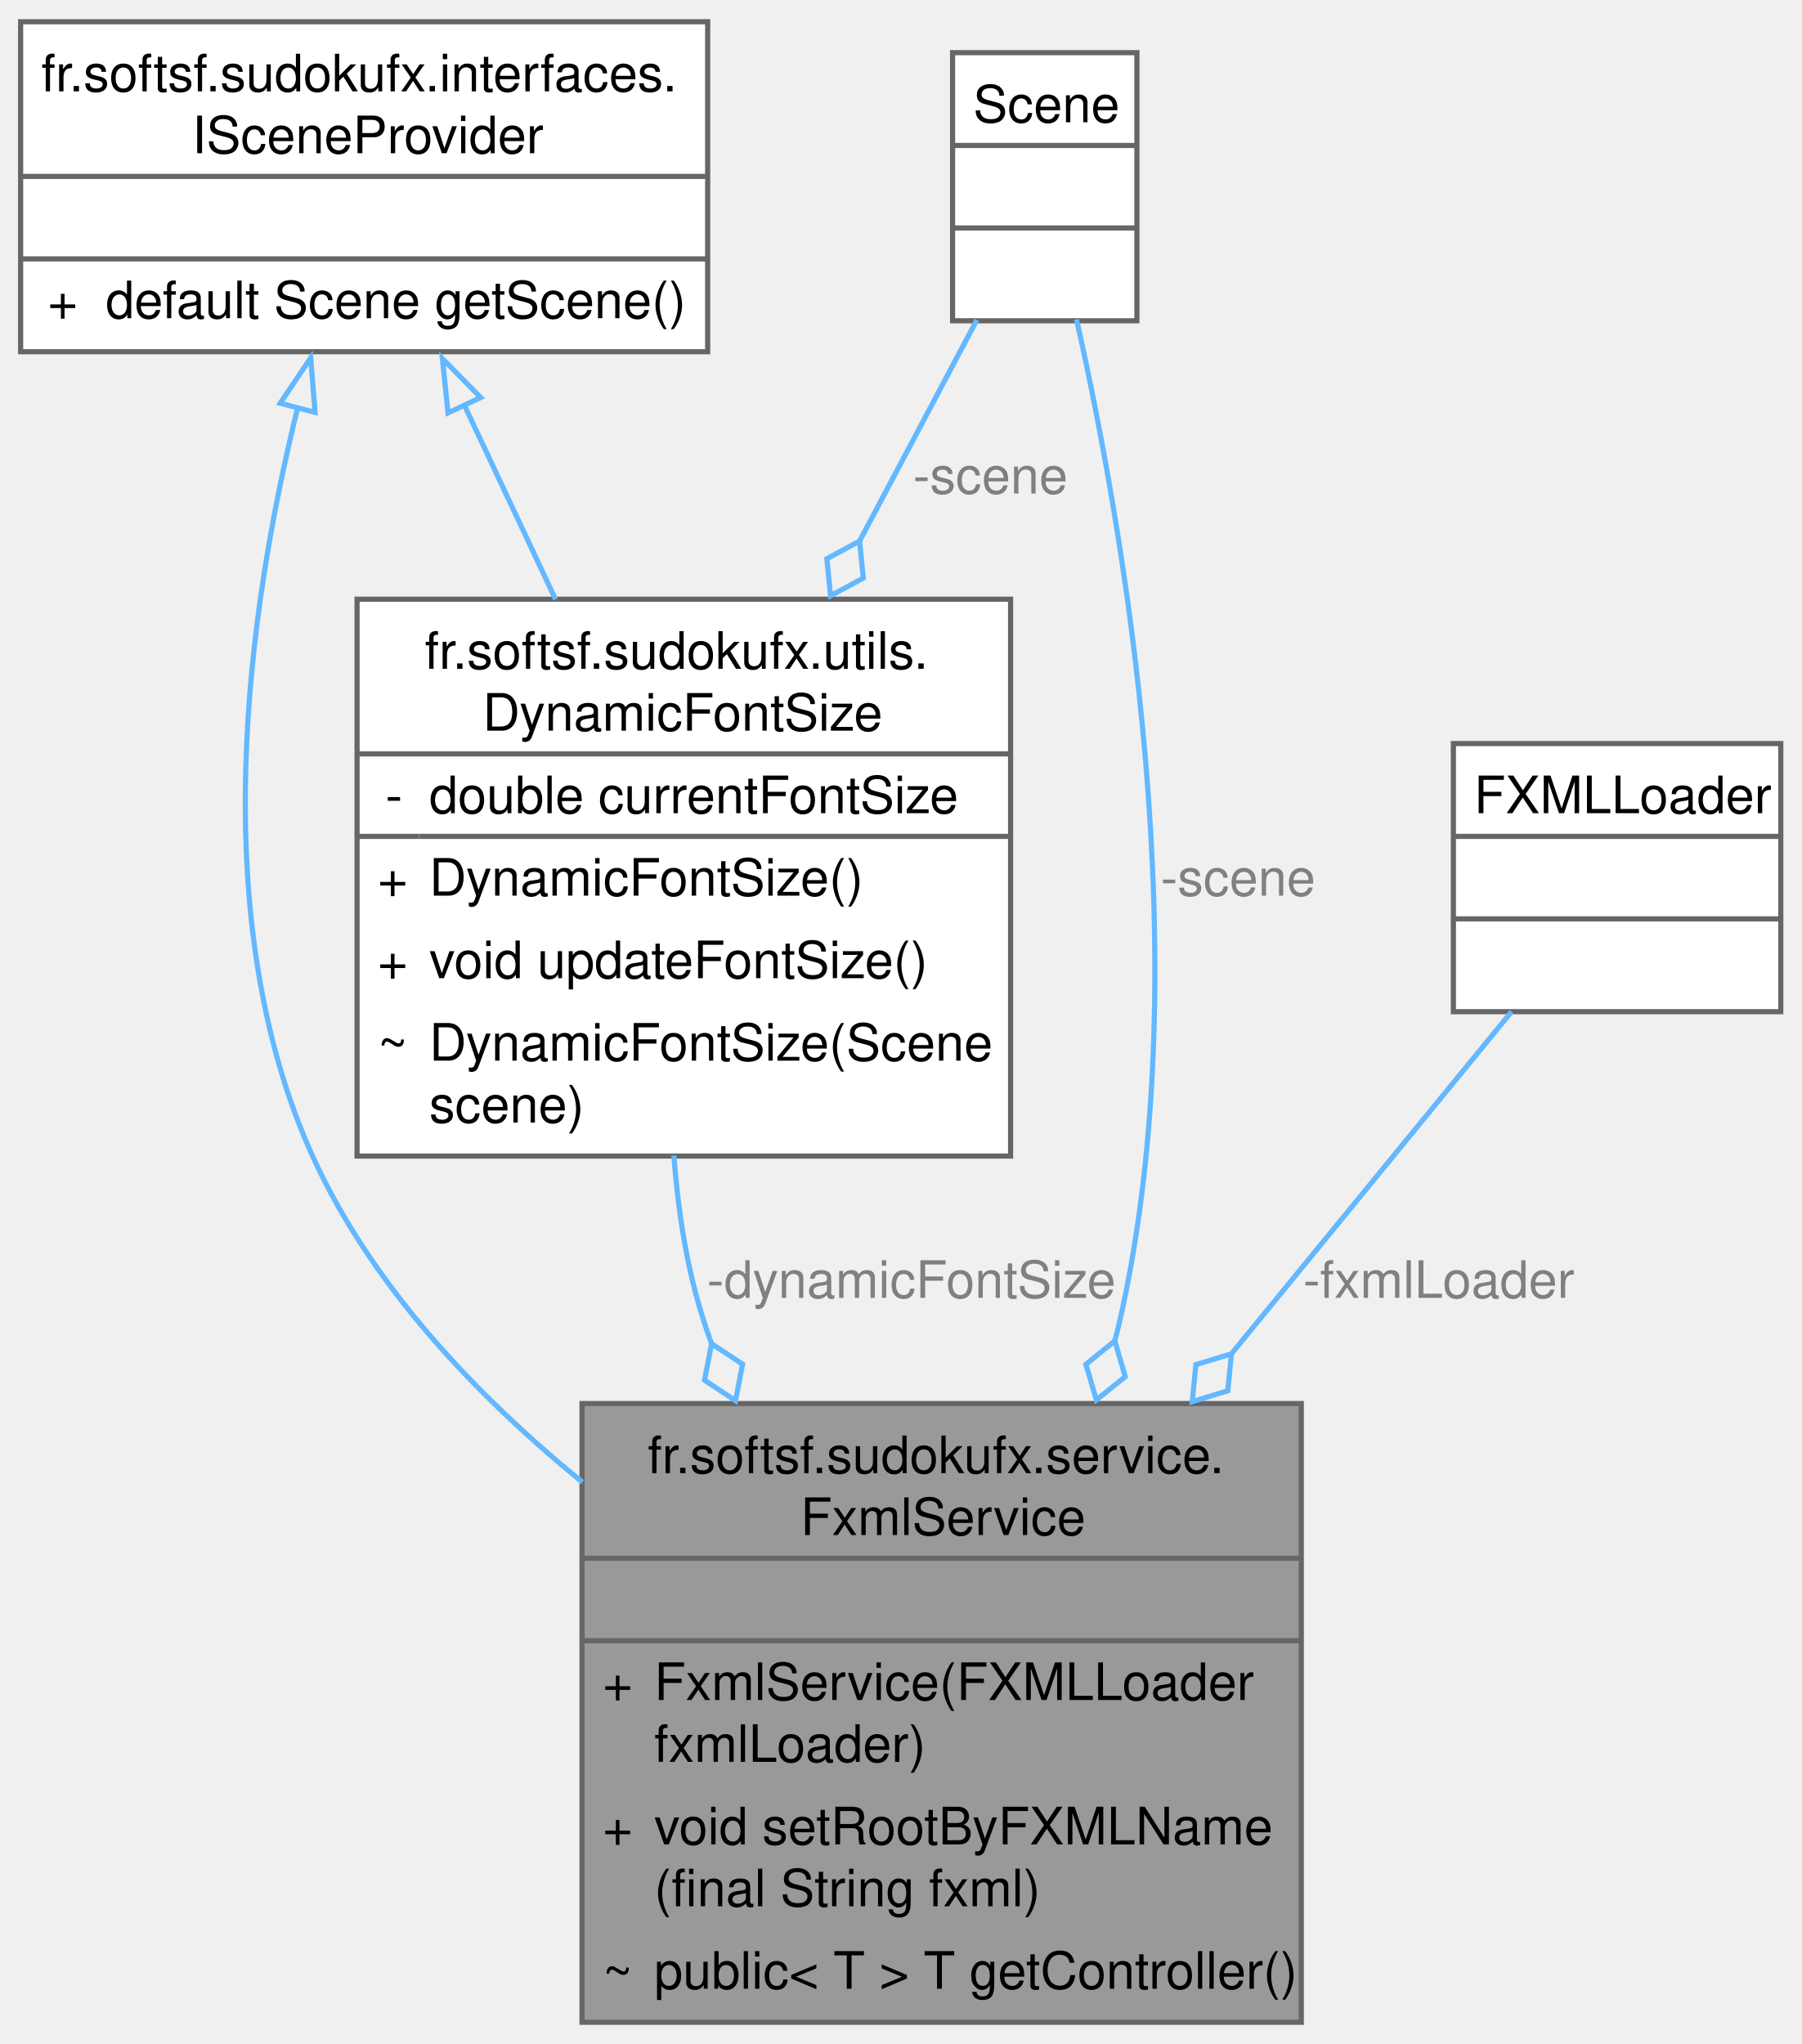
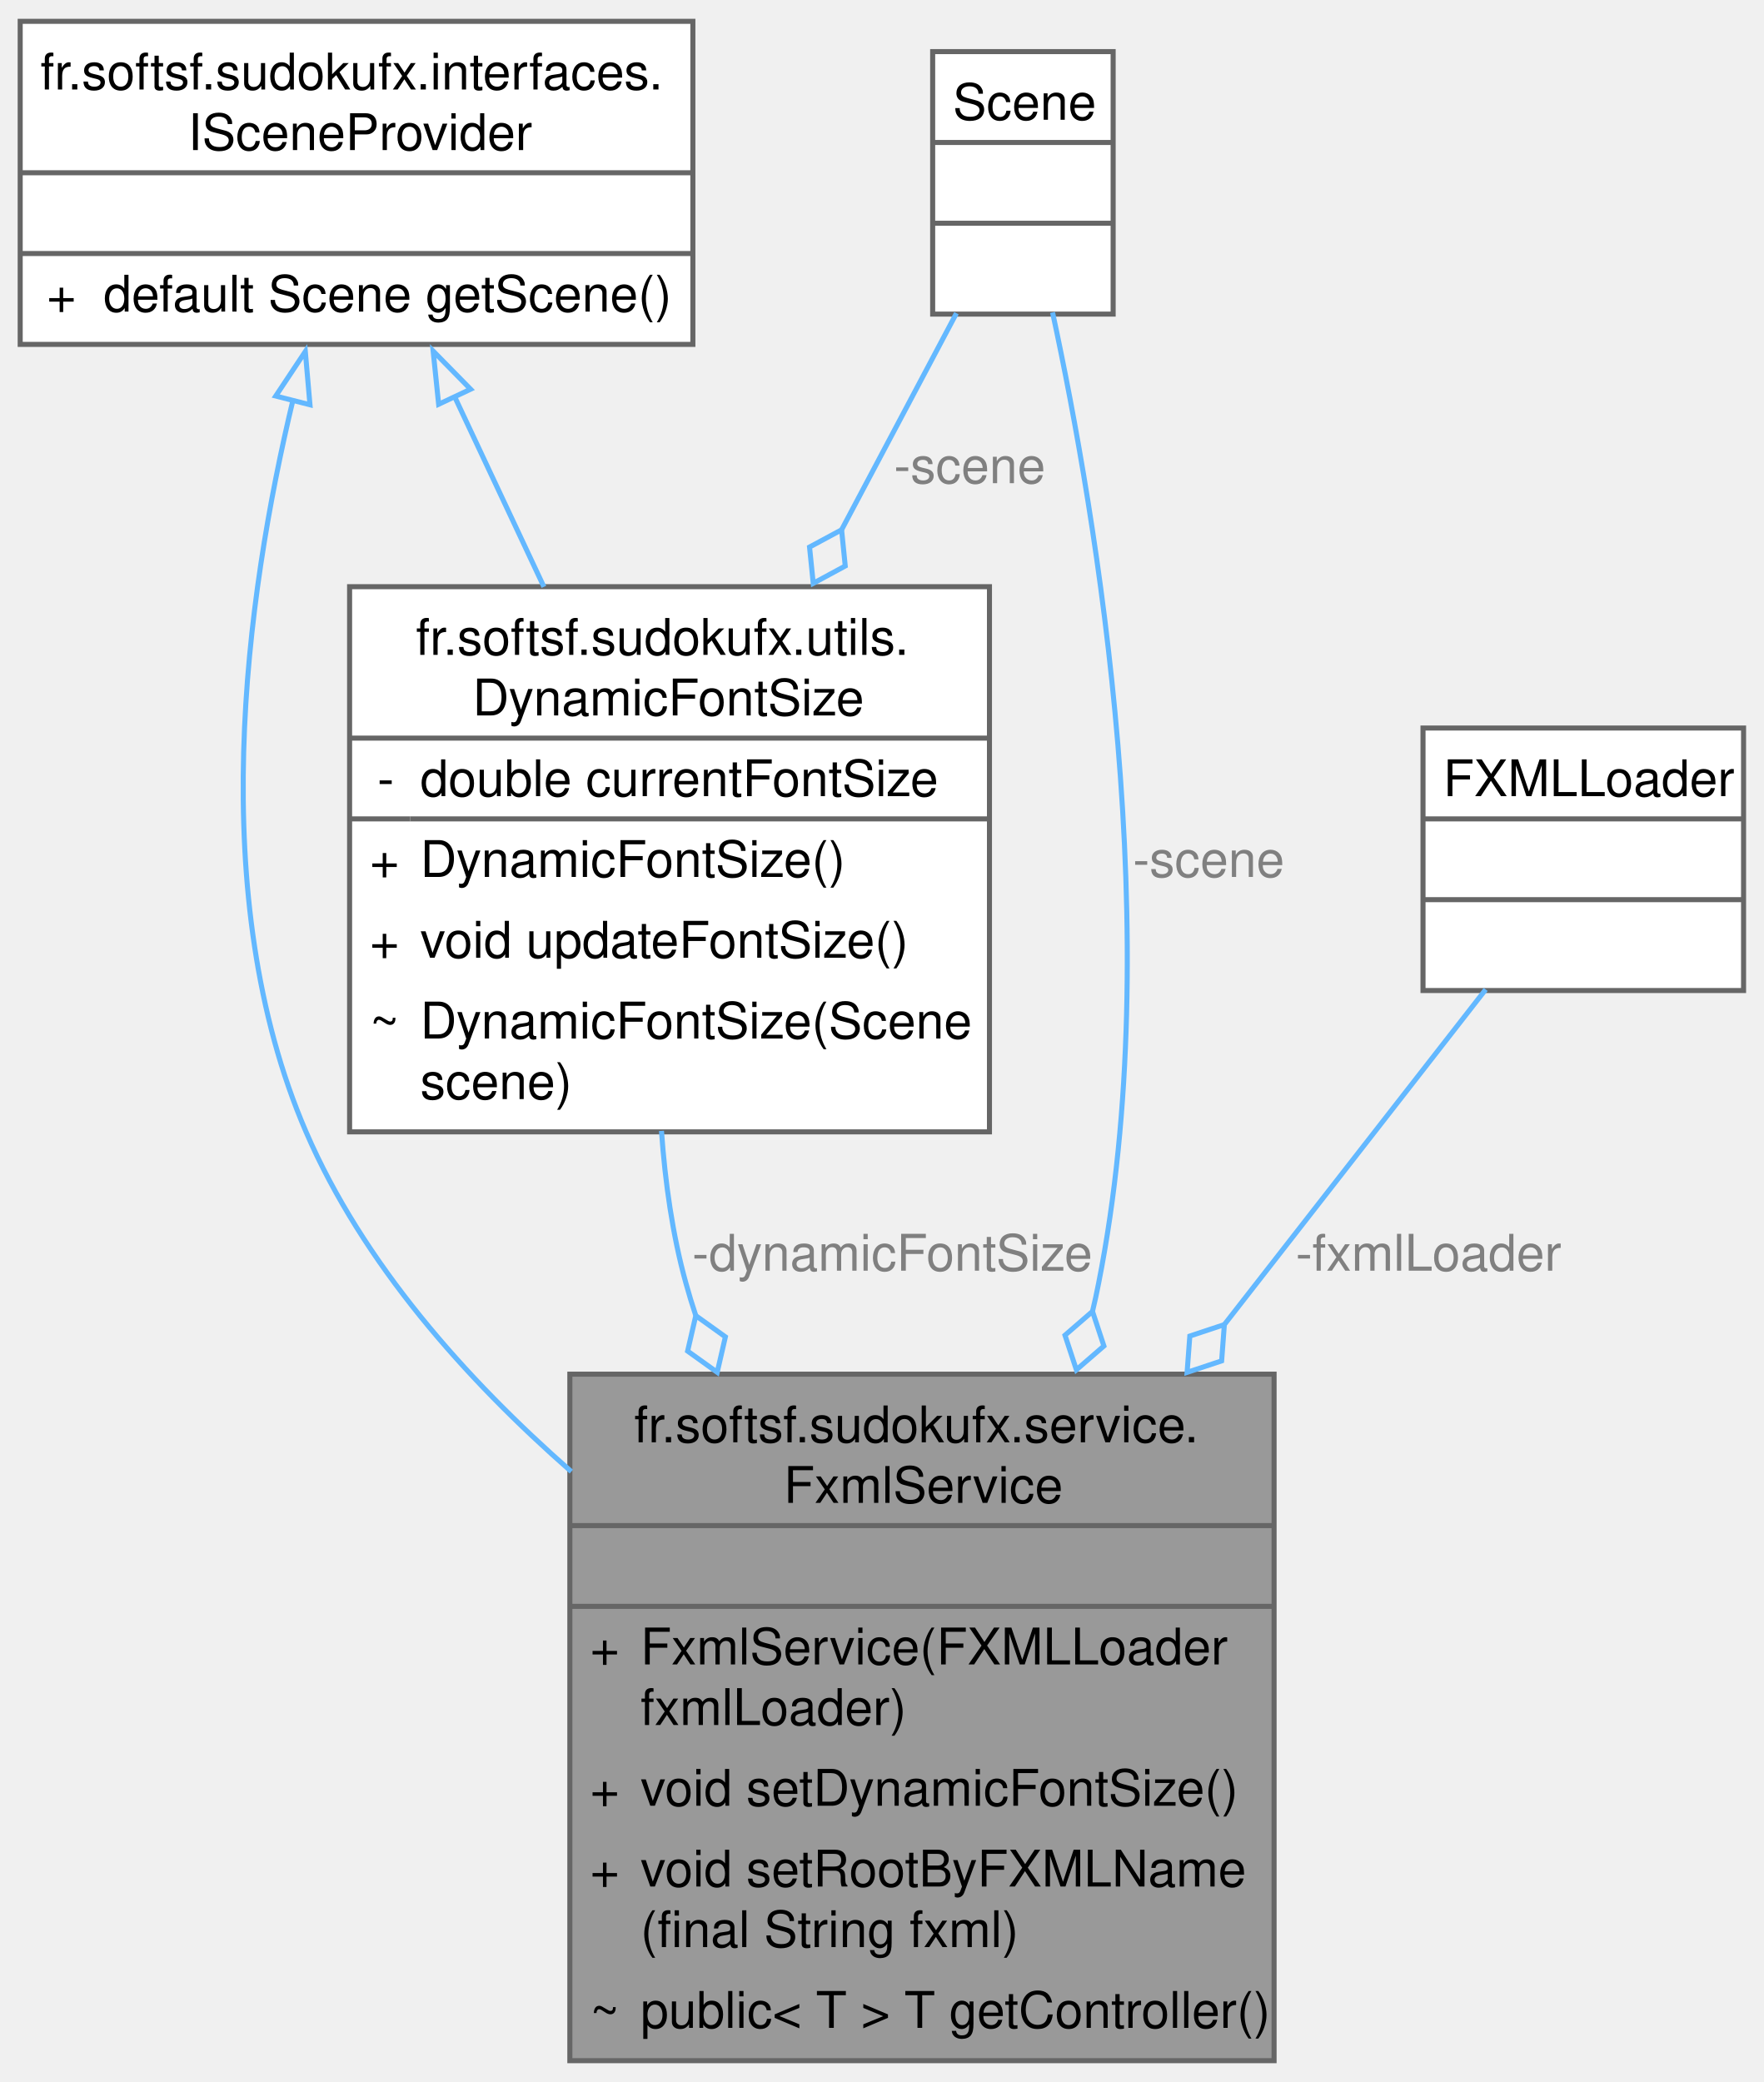
- <svg xmlns="http://www.w3.org/2000/svg" xmlns:xlink="http://www.w3.org/1999/xlink" width="349pt" height="396pt" viewBox="0.00 0.00 349.38 396.00">
-   <g id="graph0" class="graph" transform="scale(1 1) rotate(0) translate(4 392)">
+ <svg xmlns="http://www.w3.org/2000/svg" xmlns:xlink="http://www.w3.org/1999/xlink" width="349pt" height="412pt" viewBox="0.00 0.00 349.38 412.00">
+   <g id="graph0" class="graph" transform="scale(1 1) rotate(0) translate(4 408)">
    <g id="Node000001" class="node">
      <g id="a_Node000001">
        <a xlink:title="FxmlService is a Spring service that manages the loading of FXML files and updating the root of the J...">
-           <polygon fill="#999999" stroke="none" points="248.38,-120 108.88,-120 108.88,0 248.38,0 248.38,-120" />
-           <text text-anchor="start" x="121.62" y="-106.5" font-family="Helvetica,sans-Serif" font-size="10.00">fr.softsf.sudokufx.service.</text>
-           <text text-anchor="start" x="151.25" y="-94.5" font-family="Helvetica,sans-Serif" font-size="10.00">FxmlService</text>
-           <text text-anchor="start" x="177.12" y="-78.5" font-family="Helvetica,sans-Serif" font-size="10.00"> </text>
-           <text text-anchor="start" x="112.88" y="-62.5" font-family="Helvetica,sans-Serif" font-size="10.00">+</text>
-           <text text-anchor="start" x="122.88" y="-62.5" font-family="Helvetica,sans-Serif" font-size="10.00">FxmlService(FXMLLoader</text>
-           <text text-anchor="start" x="122.88" y="-50.5" font-family="Helvetica,sans-Serif" font-size="10.00"> fxmlLoader)</text>
+           <polygon fill="#999999" stroke="none" points="248.38,-136 108.88,-136 108.88,0 248.38,0 248.38,-136" />
+           <text text-anchor="start" x="121.62" y="-122.5" font-family="Helvetica,sans-Serif" font-size="10.00">fr.softsf.sudokufx.service.</text>
+           <text text-anchor="start" x="151.25" y="-110.5" font-family="Helvetica,sans-Serif" font-size="10.00">FxmlService</text>
+           <text text-anchor="start" x="177.12" y="-94.5" font-family="Helvetica,sans-Serif" font-size="10.00"> </text>
+           <text text-anchor="start" x="112.88" y="-78.5" font-family="Helvetica,sans-Serif" font-size="10.00">+</text>
+           <text text-anchor="start" x="122.88" y="-78.5" font-family="Helvetica,sans-Serif" font-size="10.00">FxmlService(FXMLLoader</text>
+           <text text-anchor="start" x="122.88" y="-66.5" font-family="Helvetica,sans-Serif" font-size="10.00"> fxmlLoader)</text>
+           <text text-anchor="start" x="112.88" y="-50.5" font-family="Helvetica,sans-Serif" font-size="10.00">+</text>
+           <text text-anchor="start" x="122.88" y="-50.5" font-family="Helvetica,sans-Serif" font-size="10.00">void setDynamicFontSize()</text>
          <text text-anchor="start" x="112.88" y="-34.5" font-family="Helvetica,sans-Serif" font-size="10.00">+</text>
          <text text-anchor="start" x="122.88" y="-34.5" font-family="Helvetica,sans-Serif" font-size="10.00">void setRootByFXMLName</text>
          <text text-anchor="start" x="122.88" y="-22.5" font-family="Helvetica,sans-Serif" font-size="10.00">(final String fxml)</text>
          <text text-anchor="start" x="112.88" y="-6.5" font-family="Helvetica,sans-Serif" font-size="10.00">~</text>
          <text text-anchor="start" x="122.88" y="-6.5" font-family="Helvetica,sans-Serif" font-size="10.00">public&lt; T &gt; T getController()</text>
+           <polygon fill="#666666" stroke="#666666" points="108.88,-106 108.88,-106 248.38,-106 248.38,-106 108.88,-106" />
          <polygon fill="#666666" stroke="#666666" points="108.88,-90 108.88,-90 248.38,-90 248.38,-90 108.88,-90" />
-           <polygon fill="#666666" stroke="#666666" points="108.88,-74 108.88,-74 248.38,-74 248.38,-74 108.88,-74" />
-           <polygon fill="none" stroke="#666666" points="108.88,0 108.88,-120 248.38,-120 248.38,0 108.88,0" />
+           <polygon fill="none" stroke="#666666" points="108.88,0 108.88,-136 248.38,-136 248.38,0 108.88,0" />
        </a>
      </g>
    </g>
    <g id="Node000002" class="node">
      <g id="a_Node000002">
        <a xlink:href="interfacefr_1_1softsf_1_1sudokufx_1_1interfaces_1_1_i_scene_provider.html" target="_top" xlink:title="Interface ISceneProvider.">
-           <polygon fill="white" stroke="none" points="133.25,-388 0,-388 0,-324 133.25,-324 133.25,-388" />
-           <text text-anchor="start" x="4" y="-374.5" font-family="Helvetica,sans-Serif" font-size="10.00">fr.softsf.sudokufx.interfaces.</text>
-           <text text-anchor="start" x="33.25" y="-362.5" font-family="Helvetica,sans-Serif" font-size="10.00">ISceneProvider</text>
-           <text text-anchor="start" x="65.12" y="-346.5" font-family="Helvetica,sans-Serif" font-size="10.00"> </text>
-           <text text-anchor="start" x="5.25" y="-330.5" font-family="Helvetica,sans-Serif" font-size="10.00">+</text>
-           <text text-anchor="start" x="16.5" y="-330.5" font-family="Helvetica,sans-Serif" font-size="10.00">default Scene getScene()</text>
+           <polygon fill="white" stroke="none" points="133.25,-404 0,-404 0,-340 133.25,-340 133.25,-404" />
+           <text text-anchor="start" x="4" y="-390.5" font-family="Helvetica,sans-Serif" font-size="10.00">fr.softsf.sudokufx.interfaces.</text>
+           <text text-anchor="start" x="33.25" y="-378.5" font-family="Helvetica,sans-Serif" font-size="10.00">ISceneProvider</text>
+           <text text-anchor="start" x="65.12" y="-362.5" font-family="Helvetica,sans-Serif" font-size="10.00"> </text>
+           <text text-anchor="start" x="5.25" y="-346.5" font-family="Helvetica,sans-Serif" font-size="10.00">+</text>
+           <text text-anchor="start" x="16.5" y="-346.5" font-family="Helvetica,sans-Serif" font-size="10.00">default Scene getScene()</text>
+           <polygon fill="#666666" stroke="#666666" points="0,-374 0,-374 133.25,-374 133.25,-374 0,-374" />
          <polygon fill="#666666" stroke="#666666" points="0,-358 0,-358 133.25,-358 133.25,-358 0,-358" />
-           <polygon fill="#666666" stroke="#666666" points="0,-342 0,-342 133.25,-342 133.25,-342 0,-342" />
-           <polygon fill="none" stroke="#666666" points="0,-324 0,-388 133.25,-388 133.25,-324 0,-324" />
+           <polygon fill="none" stroke="#666666" points="0,-340 0,-404 133.25,-404 133.25,-340 0,-340" />
        </a>
      </g>
    </g>
    <g id="edge1_Node000001_Node000002" class="edge">
      <g id="a_edge1_Node000001_Node000002">
        <a xlink:title=" ">
-           <path fill="none" stroke="#63b8ff" d="M53.76,-313.25C44.04,-273.95 35.62,-214.36 56.62,-168 67.9,-143.11 88.15,-121.72 108.95,-104.75" />
-           <polygon fill="none" stroke="#63b8ff" points="50.34,-314.01 56.26,-322.8 57.11,-312.24 50.34,-314.01" />
+           <path fill="none" stroke="#63b8ff" d="M54.06,-329.08C44.65,-289.89 36.51,-230.59 56.62,-184 67.87,-157.94 88.25,-135.05 109.17,-116.7" />
+           <polygon fill="none" stroke="#63b8ff" points="50.62,-329.77 56.48,-338.59 57.4,-328.04 50.62,-329.77" />
        </a>
      </g>
    </g>
    <g id="Node000005" class="node">
      <g id="a_Node000005">
        <a xlink:href="classfr_1_1softsf_1_1sudokufx_1_1utils_1_1_dynamic_font_size.html" target="_top" xlink:title="Manages dynamic font sizing based on the dimensions of a JavaFX Scene.">
-           <polygon fill="white" stroke="none" points="192,-276 65.25,-276 65.25,-168 192,-168 192,-276" />
-           <text text-anchor="start" x="78.38" y="-262.5" font-family="Helvetica,sans-Serif" font-size="10.00">fr.softsf.sudokufx.utils.</text>
-           <text text-anchor="start" x="89.62" y="-250.5" font-family="Helvetica,sans-Serif" font-size="10.00">DynamicFontSize</text>
-           <text text-anchor="start" x="70.75" y="-234.5" font-family="Helvetica,sans-Serif" font-size="10.00">-</text>
-           <text text-anchor="start" x="79.25" y="-234.5" font-family="Helvetica,sans-Serif" font-size="10.00">double currentFontSize</text>
+           <polygon fill="white" stroke="none" points="192,-292 65.25,-292 65.25,-184 192,-184 192,-292" />
+           <text text-anchor="start" x="78.38" y="-278.5" font-family="Helvetica,sans-Serif" font-size="10.00">fr.softsf.sudokufx.utils.</text>
+           <text text-anchor="start" x="89.62" y="-266.5" font-family="Helvetica,sans-Serif" font-size="10.00">DynamicFontSize</text>
+           <text text-anchor="start" x="70.75" y="-250.5" font-family="Helvetica,sans-Serif" font-size="10.00">-</text>
+           <text text-anchor="start" x="79.25" y="-250.5" font-family="Helvetica,sans-Serif" font-size="10.00">double currentFontSize</text>
+           <text text-anchor="start" x="69.25" y="-234.5" font-family="Helvetica,sans-Serif" font-size="10.00">+</text>
+           <text text-anchor="start" x="79.25" y="-234.5" font-family="Helvetica,sans-Serif" font-size="10.00">DynamicFontSize()</text>
          <text text-anchor="start" x="69.25" y="-218.5" font-family="Helvetica,sans-Serif" font-size="10.00">+</text>
-           <text text-anchor="start" x="79.25" y="-218.5" font-family="Helvetica,sans-Serif" font-size="10.00">DynamicFontSize()</text>
-           <text text-anchor="start" x="69.25" y="-202.5" font-family="Helvetica,sans-Serif" font-size="10.00">+</text>
-           <text text-anchor="start" x="79.25" y="-202.5" font-family="Helvetica,sans-Serif" font-size="10.00">void updateFontSize()</text>
-           <text text-anchor="start" x="69.25" y="-186.5" font-family="Helvetica,sans-Serif" font-size="10.00">~</text>
-           <text text-anchor="start" x="79.25" y="-186.5" font-family="Helvetica,sans-Serif" font-size="10.00">DynamicFontSize(Scene</text>
-           <text text-anchor="start" x="79.25" y="-174.5" font-family="Helvetica,sans-Serif" font-size="10.00"> scene)</text>
-           <polygon fill="#666666" stroke="#666666" points="65.25,-246 65.25,-246 192,-246 192,-246 65.25,-246" />
-           <polygon fill="#666666" stroke="#666666" points="65.25,-230 65.25,-230 77.25,-230 77.25,-230 65.25,-230" />
-           <polygon fill="#666666" stroke="#666666" points="77.25,-230 77.25,-230 192,-230 192,-230 77.25,-230" />
-           <polygon fill="none" stroke="#666666" points="65.25,-168 65.25,-276 192,-276 192,-168 65.25,-168" />
+           <text text-anchor="start" x="79.25" y="-218.5" font-family="Helvetica,sans-Serif" font-size="10.00">void updateFontSize()</text>
+           <text text-anchor="start" x="69.25" y="-202.5" font-family="Helvetica,sans-Serif" font-size="10.00">~</text>
+           <text text-anchor="start" x="79.25" y="-202.5" font-family="Helvetica,sans-Serif" font-size="10.00">DynamicFontSize(Scene</text>
+           <text text-anchor="start" x="79.25" y="-190.5" font-family="Helvetica,sans-Serif" font-size="10.00"> scene)</text>
+           <polygon fill="#666666" stroke="#666666" points="65.25,-262 65.25,-262 192,-262 192,-262 65.25,-262" />
+           <polygon fill="#666666" stroke="#666666" points="65.25,-246 65.25,-246 77.25,-246 77.25,-246 65.25,-246" />
+           <polygon fill="#666666" stroke="#666666" points="77.25,-246 77.25,-246 192,-246 192,-246 77.25,-246" />
+           <polygon fill="none" stroke="#666666" points="65.25,-184 65.25,-292 192,-292 192,-184 65.25,-184" />
        </a>
      </g>
    </g>
    <g id="edge5_Node000005_Node000002" class="edge">
      <g id="a_edge5_Node000005_Node000002">
        <a xlink:title=" ">
-           <path fill="none" stroke="#63b8ff" d="M85.94,-313.89C91.57,-301.88 97.81,-288.6 103.74,-275.97" />
-           <polygon fill="none" stroke="#63b8ff" points="82.89,-312.14 81.8,-322.68 89.22,-315.12 82.89,-312.14" />
+           <path fill="none" stroke="#63b8ff" d="M85.94,-329.89C91.57,-317.88 97.81,-304.6 103.74,-291.97" />
+           <polygon fill="none" stroke="#63b8ff" points="82.89,-328.14 81.8,-338.68 89.22,-331.12 82.89,-328.14" />
        </a>
      </g>
    </g>
    <g id="Node000003" class="node">
      <g id="a_Node000003">
        <a xlink:title=" ">
-           <polygon fill="white" stroke="none" points="216.5,-382 180.75,-382 180.75,-330 216.5,-330 216.5,-382" />
-           <text text-anchor="start" x="184.75" y="-368.5" font-family="Helvetica,sans-Serif" font-size="10.00">Scene</text>
+           <polygon fill="white" stroke="none" points="216.5,-398 180.75,-398 180.75,-346 216.5,-346 216.5,-398" />
+           <text text-anchor="start" x="184.75" y="-384.5" font-family="Helvetica,sans-Serif" font-size="10.00">Scene</text>
+           <text text-anchor="start" x="197.12" y="-368.5" font-family="Helvetica,sans-Serif" font-size="10.00"> </text>
          <text text-anchor="start" x="197.12" y="-352.5" font-family="Helvetica,sans-Serif" font-size="10.00"> </text>
-           <text text-anchor="start" x="197.12" y="-336.5" font-family="Helvetica,sans-Serif" font-size="10.00"> </text>
+           <polygon fill="#666666" stroke="#666666" points="180.75,-380 180.75,-380 216.5,-380 216.5,-380 180.75,-380" />
          <polygon fill="#666666" stroke="#666666" points="180.75,-364 180.75,-364 216.5,-364 216.5,-364 180.75,-364" />
-           <polygon fill="#666666" stroke="#666666" points="180.75,-348 180.75,-348 216.5,-348 216.5,-348 180.75,-348" />
-           <polygon fill="none" stroke="#666666" points="180.75,-330 180.75,-382 216.5,-382 216.5,-330 180.75,-330" />
+           <polygon fill="none" stroke="#666666" points="180.75,-346 180.75,-398 216.5,-398 216.5,-346 180.75,-346" />
        </a>
      </g>
    </g>
    <g id="edge2_Node000001_Node000003" class="edge">
      <g id="a_edge2_Node000001_Node000003">
        <a xlink:title=" ">
-           <path fill="none" stroke="#63b8ff" d="M204.79,-330.27C213.92,-289.65 228.45,-206.46 213.62,-138 213.2,-136.02 212.71,-134.03 212.18,-132.04" />
-           <polygon fill="none" stroke="#63b8ff" points="212.21,-132.14 206.61,-127.61 208.64,-120.69 214.24,-125.22 212.21,-132.14" />
+           <path fill="none" stroke="#63b8ff" d="M204.5,-346.33C213.24,-305.79 227.22,-222.72 213.62,-154 213.26,-152.14 212.85,-150.27 212.4,-148.4" />
+           <polygon fill="none" stroke="#63b8ff" points="212.41,-148.43 206.96,-143.71 209.22,-136.86 214.67,-141.58 212.41,-148.43" />
        </a>
      </g>
-       <text text-anchor="middle" x="236.11" y="-218.5" font-family="Helvetica,sans-Serif" font-size="10.00" fill="grey"> -scene</text>
+       <text text-anchor="middle" x="235.42" y="-234.5" font-family="Helvetica,sans-Serif" font-size="10.00" fill="grey"> -scene</text>
    </g>
    <g id="edge6_Node000005_Node000003" class="edge">
      <g id="a_edge6_Node000005_Node000003">
        <a xlink:title=" ">
-           <path fill="none" stroke="#63b8ff" d="M185.46,-330.17C178.93,-317.85 170.7,-302.35 162.56,-286.99" />
-           <polygon fill="none" stroke="#63b8ff" points="162.71,-287.27 156.36,-283.85 157.09,-276.67 163.43,-280.1 162.71,-287.27" />
+           <path fill="none" stroke="#63b8ff" d="M185.46,-346.17C178.93,-333.85 170.7,-318.35 162.56,-302.99" />
+           <polygon fill="none" stroke="#63b8ff" points="162.71,-303.27 156.36,-299.85 157.09,-292.67 163.43,-296.1 162.71,-303.27" />
        </a>
      </g>
-       <text text-anchor="middle" x="188.08" y="-296.5" font-family="Helvetica,sans-Serif" font-size="10.00" fill="grey"> -scene</text>
+       <text text-anchor="middle" x="188.08" y="-312.5" font-family="Helvetica,sans-Serif" font-size="10.00" fill="grey"> -scene</text>
    </g>
    <g id="Node000004" class="node">
      <g id="a_Node000004">
        <a xlink:title=" ">
-           <polygon fill="white" stroke="none" points="341.38,-248 277.88,-248 277.88,-196 341.38,-196 341.38,-248" />
-           <text text-anchor="start" x="281.88" y="-234.5" font-family="Helvetica,sans-Serif" font-size="10.00">FXMLLoader</text>
+           <polygon fill="white" stroke="none" points="341.38,-264 277.88,-264 277.88,-212 341.38,-212 341.38,-264" />
+           <text text-anchor="start" x="281.88" y="-250.5" font-family="Helvetica,sans-Serif" font-size="10.00">FXMLLoader</text>
+           <text text-anchor="start" x="308.12" y="-234.5" font-family="Helvetica,sans-Serif" font-size="10.00"> </text>
          <text text-anchor="start" x="308.12" y="-218.5" font-family="Helvetica,sans-Serif" font-size="10.00"> </text>
-           <text text-anchor="start" x="308.12" y="-202.5" font-family="Helvetica,sans-Serif" font-size="10.00"> </text>
+           <polygon fill="#666666" stroke="#666666" points="277.88,-246 277.88,-246 341.38,-246 341.38,-246 277.88,-246" />
          <polygon fill="#666666" stroke="#666666" points="277.88,-230 277.88,-230 341.38,-230 341.38,-230 277.88,-230" />
-           <polygon fill="#666666" stroke="#666666" points="277.88,-214 277.88,-214 341.38,-214 341.38,-214 277.88,-214" />
-           <polygon fill="none" stroke="#666666" points="277.88,-196 277.88,-248 341.38,-248 341.38,-196 277.88,-196" />
+           <polygon fill="none" stroke="#666666" points="277.88,-212 277.88,-264 341.38,-264 341.38,-212 277.88,-212" />
        </a>
      </g>
    </g>
    <g id="edge3_Node000001_Node000004" class="edge">
      <g id="a_edge3_Node000001_Node000004">
        <a xlink:title=" ">
-           <path fill="none" stroke="#63b8ff" d="M289.16,-196C274.55,-178.16 254.15,-153.24 234.85,-129.67" />
-           <polygon fill="none" stroke="#63b8ff" points="234.83,-129.65 227.94,-127.54 227.23,-120.37 234.13,-122.48 234.83,-129.65" />
+           <path fill="none" stroke="#63b8ff" d="M290.3,-212.21C276.53,-194.56 257.24,-169.81 238.55,-145.85" />
+           <polygon fill="none" stroke="#63b8ff" points="238.53,-145.82 231.69,-143.55 231.15,-136.36 237.99,-138.63 238.53,-145.82" />
        </a>
      </g>
-       <text text-anchor="middle" x="275.05" y="-140.5" font-family="Helvetica,sans-Serif" font-size="10.00" fill="grey"> -fxmlLoader</text>
+       <text text-anchor="middle" x="278.97" y="-156.5" font-family="Helvetica,sans-Serif" font-size="10.00" fill="grey"> -fxmlLoader</text>
    </g>
    <g id="edge4_Node000001_Node000005" class="edge">
      <g id="a_edge4_Node000001_Node000005">
        <a xlink:title=" ">
-           <path fill="none" stroke="#63b8ff" d="M126.7,-168.09C127.45,-157.95 129.01,-147.53 131.88,-138 132.51,-135.89 133.22,-133.78 133.99,-131.67" />
-           <polygon fill="none" stroke="#63b8ff" points="134.01,-131.61 132.64,-124.53 138.65,-120.55 140.02,-127.63 134.01,-131.61" />
+           <path fill="none" stroke="#63b8ff" d="M127.03,-184.19C127.75,-174.04 129.21,-163.59 131.88,-154 132.46,-151.88 133.11,-149.76 133.82,-147.63" />
+           <polygon fill="none" stroke="#63b8ff" points="133.83,-147.59 132.21,-140.57 138.07,-136.37 139.69,-143.39 133.83,-147.59" />
        </a>
      </g>
-       <text text-anchor="middle" x="172.75" y="-140.5" font-family="Helvetica,sans-Serif" font-size="10.00" fill="grey"> -dynamicFontSize</text>
+       <text text-anchor="middle" x="172.75" y="-156.5" font-family="Helvetica,sans-Serif" font-size="10.00" fill="grey"> -dynamicFontSize</text>
    </g>
  </g>
</svg>
